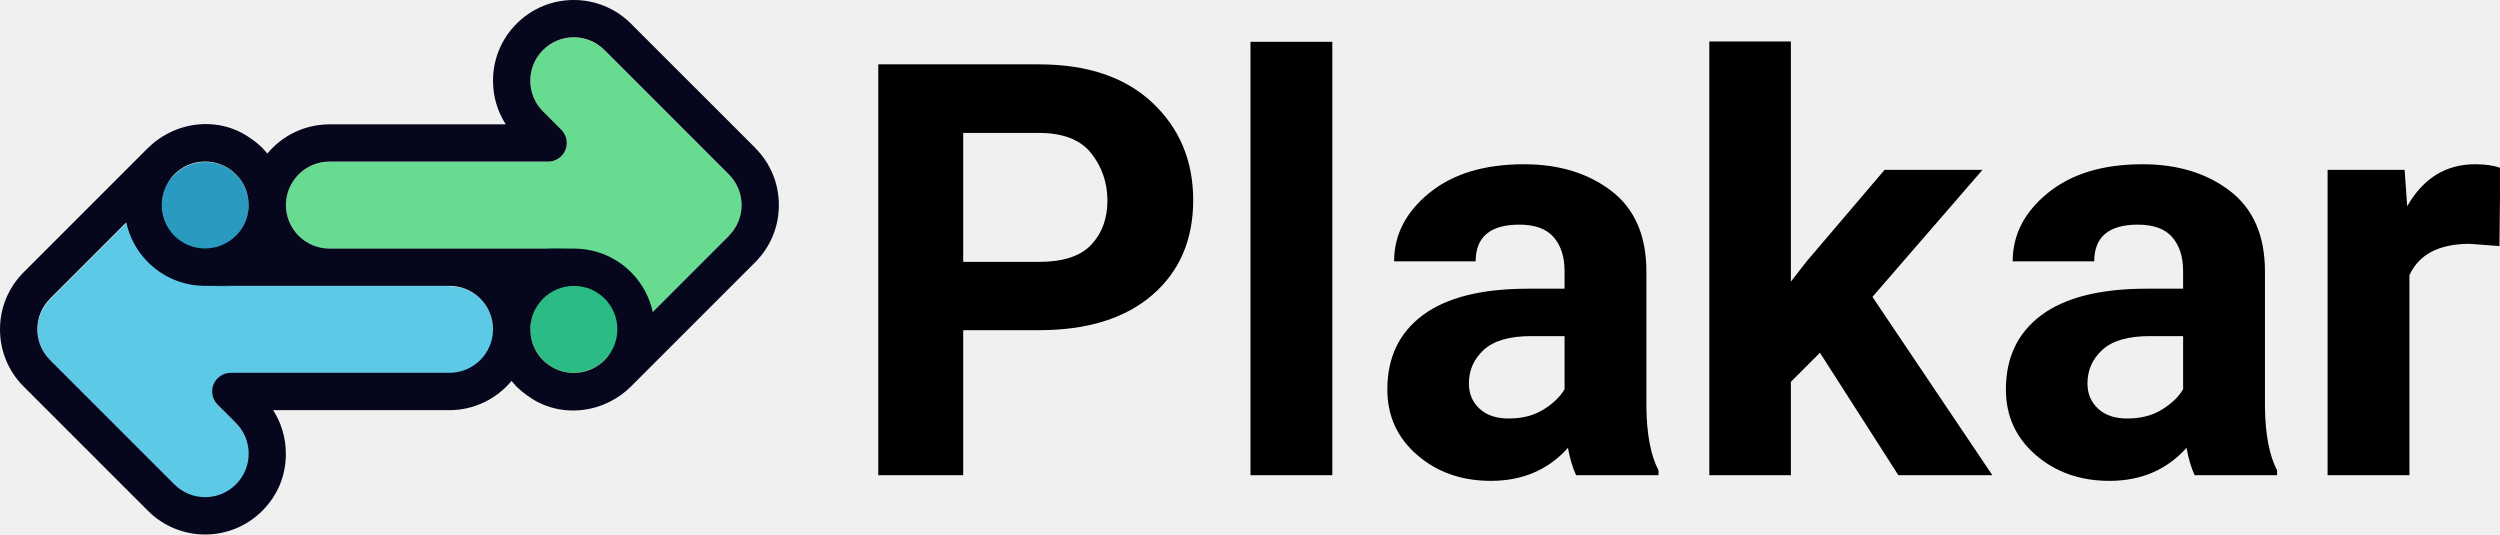
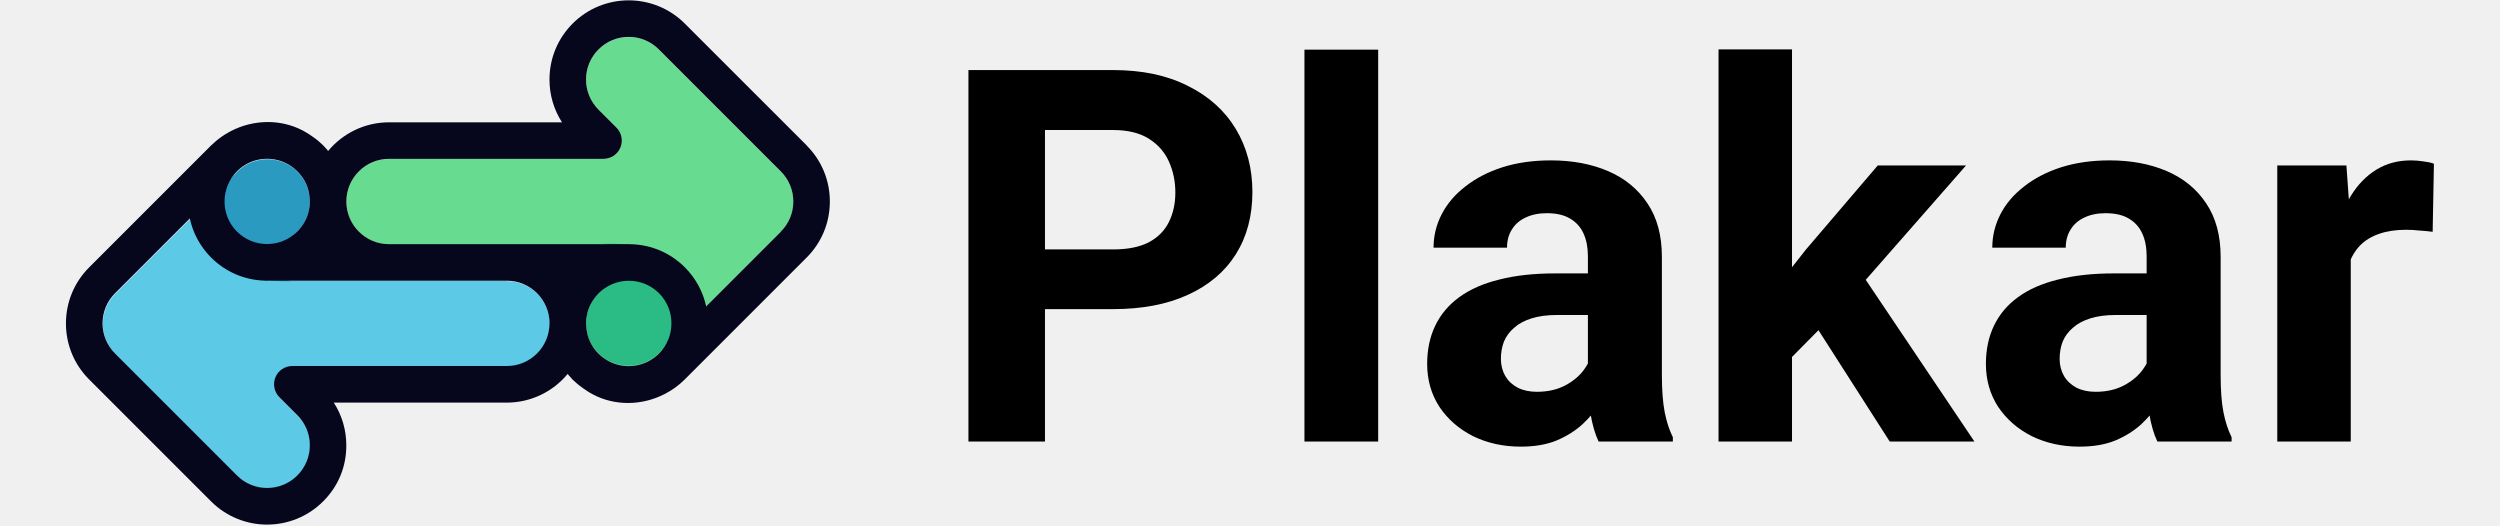
- <svg xmlns="http://www.w3.org/2000/svg" viewBox="79.185 187.905 276.852 59.191" version="1.1" id="svg7">
-   <defs id="defs7" />
-   <text xml:space="preserve" style="font-style:normal;font-variant:normal;font-weight:bold;font-stretch:normal;font-size:64px;font-family:Roboto;-inkscape-font-specification:'Roboto, Bold';font-variant-ligatures:normal;font-variant-caps:normal;font-variant-numeric:normal;font-variant-east-asian:normal;text-align:start;writing-mode:lr-tb;direction:ltr;text-anchor:start;fill:#000000" x="172.381" y="240.533" id="text7">
-     <tspan id="tspan7" x="172.381" y="240.533" style="font-style:normal;font-variant:normal;font-weight:bold;font-stretch:normal;font-size:64px;font-family:Roboto;-inkscape-font-specification:'Roboto, Bold';font-variant-ligatures:normal;font-variant-caps:normal;font-variant-numeric:normal;font-variant-east-asian:normal;fill:#000000">Plakar</tspan>
-   </text>
-   <svg id="_8888_2" viewBox="0 0.001 125.2 85.919" height="59.191" width="86.252" y="257.905" x="149.185" preserveAspectRatio="xMinYMin" style="display:inline;overflow:visible" version="1.1">
-     <path id="_8888_1-2" class="cls-1" d="m -29.339,-55.649 h -35.16 c -1.21,0 -2.31,-0.73 -2.77,-1.85 -0.46,-1.12 -0.21,-2.41 0.65,-3.27 l 2.94,-2.94 c 0.18,-0.18 0.35,-0.38 0.52,-0.58 v 0 c 0,0 0,0 0,0 0.16,-0.2 0.3,-0.4 0.44,-0.61 0,0 0,0 0,0 0.05,-0.08 0.09,-0.15 0.14,-0.23 0,0 0,0 0,0 0.2,-0.35 0.37,-0.71 0.51,-1.08 0,0 0,0 0,0 0.04,-0.1 0.08,-0.2 0.11,-0.3 0.04,-0.12 0.07,-0.24 0.1,-0.36 0,0 0,0 0,0 0,0 0,0 0,0 0.07,-0.27 0.12,-0.54 0.16,-0.82 v 0 c 0,0 0,0 0,0 0.02,-0.14 0.03,-0.27 0.04,-0.41 0,-0.08 0,-0.17 0.01,-0.25 v 0 c 0,-0.09 0.01,-0.19 0.01,-0.28 0,-0.03 0,-0.07 0,-0.1 v 0 c 0,-0.11 0,-0.22 -0.02,-0.33 v 0 c 0,-0.16 -0.02,-0.32 -0.05,-0.48 v 0 c -0.01,-0.09 -0.02,-0.17 -0.04,-0.25 -0.03,-0.19 -0.07,-0.37 -0.12,-0.55 v 0 c 0,0 0,-0.03 -0.01,-0.05 -0.06,-0.25 -0.14,-0.49 -0.23,-0.73 0,0 0,0 0,0 0,0 0,0 0,0 -0.07,-0.17 -0.14,-0.34 -0.22,-0.5 0,0 0,0 0,0 0,0 0,0 0,0 -0.05,-0.1 -0.09,-0.21 -0.15,-0.31 0,0 0,0 0,0 -0.07,-0.13 -0.15,-0.25 -0.23,-0.38 0,0 0,0 0,0 -0.05,-0.08 -0.11,-0.17 -0.16,-0.25 0,0 0,0 0,0 -0.08,-0.12 -0.17,-0.23 -0.26,-0.34 0,0 0,0 0,0 -0.07,-0.09 -0.14,-0.17 -0.22,-0.26 0,0 0,0 0,0 -0.08,-0.1 -0.17,-0.19 -0.26,-0.29 0,0 0,0 0,0 -0.02,-0.02 -0.04,-0.05 -0.06,-0.07 -0.07,-0.07 -0.16,-0.14 -0.23,-0.21 0,0 -0.02,-0.01 -0.02,-0.02 -0.08,-0.07 -0.16,-0.15 -0.24,-0.22 0,0 0,0 0,0 -0.09,-0.07 -0.18,-0.14 -0.27,-0.2 -0.02,-0.01 -0.04,-0.03 -0.05,-0.04 0,0 0,0 0,0 -1.35,-0.99 -2.98,-1.43 -4.58,-1.32 -0.02,0 -0.04,0 -0.06,0 -0.37,0.03 -0.74,0.09 -1.1,0.18 -0.05,0.01 -0.09,0.02 -0.14,0.03 -0.35,0.09 -0.69,0.21 -1.02,0.35 -0.05,0.02 -0.1,0.05 -0.16,0.07 -0.33,0.15 -0.65,0.33 -0.96,0.54 -0.04,0.03 -0.07,0.06 -0.11,0.08 -0.32,0.23 -0.63,0.47 -0.91,0.76 l -19.99,19.99 c -1.32,1.32 -2.05,3.07 -2.05,4.94 0,1.87 0.73,3.62 2.05,4.94 l 19.99,19.99 c 2.73,2.72 7.16,2.73 9.88,0 1.32,-1.32 2.05,-3.07 2.05,-4.94 0,-1.87 -0.73,-3.62 -2.05,-4.94 l -2.94,-2.94 c -0.86,-0.86 -1.12,-2.15 -0.65,-3.27 0.46,-1.12 1.56,-1.85 2.77,-1.85 h 35.16 c 3.85,0 6.99,-3.13 6.99,-6.99 0,-3.86 -3.13,-6.99 -6.99,-6.99 z" style="fill:#5cc9e6" />
-     <path id="path1" class="cls-3" d="m -64.509,-55.649 c -1.55,0 -2.9,-1.19 -3,-2.85 -0.05,-0.87 0.32,-1.71 0.94,-2.33 l 2.88,-2.88 c 0.18,-0.18 0.35,-0.38 0.52,-0.58 0,0 0,0 0,0 0.16,-0.2 0.3,-0.4 0.44,-0.61 0,0 0,0 0,0 0.05,-0.08 0.09,-0.15 0.14,-0.23 0,0 0,0 0,0 0.2,-0.35 0.37,-0.71 0.51,-1.08 0,0 0,0 0,0 0.04,-0.1 0.08,-0.2 0.11,-0.3 0.04,-0.12 0.07,-0.24 0.1,-0.36 0,0 0,0 0,0 0,0 0,0 0,0 0.07,-0.27 0.12,-0.54 0.16,-0.82 v 0 c 0,0 0,0 0,0 0.02,-0.14 0.03,-0.27 0.04,-0.41 0,-0.08 0,-0.17 0.01,-0.25 v 0 c 0,-0.09 0.01,-0.19 0.01,-0.28 0,-0.03 0,-0.07 0,-0.1 0,-0.11 0,-0.22 -0.02,-0.33 0,-0.16 -0.02,-0.32 -0.05,-0.48 v 0 c -0.01,-0.09 -0.02,-0.17 -0.04,-0.25 -0.03,-0.19 -0.07,-0.37 -0.12,-0.55 v 0 c 0,0 0,-0.03 -0.01,-0.05 -0.06,-0.25 -0.14,-0.49 -0.23,-0.73 0,0 0,0 0,0 0,0 0,0 0,0 -0.07,-0.17 -0.14,-0.34 -0.22,-0.5 0,0 0,0 0,0 0,0 0,0 0,0 -0.05,-0.1 -0.09,-0.21 -0.15,-0.31 0,0 0,0 0,0 -0.07,-0.13 -0.15,-0.25 -0.23,-0.38 0,0 0,0 0,0 -0.05,-0.08 -0.11,-0.17 -0.16,-0.25 0,0 0,0 0,0 -0.08,-0.12 -0.17,-0.23 -0.26,-0.34 0,0 0,0 0,0 -0.07,-0.09 -0.14,-0.17 -0.22,-0.26 0,0 0,0 0,0 -0.08,-0.1 -0.17,-0.19 -0.26,-0.29 0,0 0,0 0,0 -0.02,-0.02 -0.04,-0.05 -0.06,-0.07 -0.07,-0.07 -0.16,-0.14 -0.23,-0.21 0,0 -0.02,-0.01 -0.02,-0.02 -0.08,-0.07 -0.16,-0.15 -0.24,-0.22 0,0 0,0 0,0 -0.09,-0.07 -0.18,-0.14 -0.27,-0.2 -0.02,-0.01 -0.04,-0.03 -0.05,-0.04 0,0 0,0 0,0 -1.35,-0.99 -2.98,-1.43 -4.58,-1.32 -0.02,0 -0.04,0 -0.06,0 -0.37,0.03 -0.74,0.09 -1.1,0.18 -0.05,0.01 -0.09,0.02 -0.14,0.03 -0.35,0.09 -0.69,0.21 -1.02,0.35 -0.05,0.02 -0.1,0.05 -0.16,0.07 -0.33,0.15 -0.65,0.33 -0.96,0.54 -0.04,0.03 -0.07,0.06 -0.11,0.08 -0.32,0.23 -0.63,0.47 -0.91,0.76 v 0 c -6.62,6.62 -1.93,17.95 7.43,17.95 h 1.63 z" style="fill:#2b9ac1" />
-     <path id="path2" class="cls-4" d="m 17.611,-68.629 c 0,1.87 -0.73,3.62 -2.05,4.94 l -12.25,12.25 -7.75,7.75 c -1.32,1.32 -3.08,2.05 -4.94,2.05 -1.86,0 -3.62,-0.73 -4.94,-2.05 -1.32,-1.32 -2.05,-3.08 -2.05,-4.94 0,-1.86 0.73,-3.62 2.05,-4.94 l 2.94,-2.94 c 0.86,-0.86 1.11,-2.15 0.65,-3.27 -0.46,-1.12 -1.56,-1.85 -2.77,-1.85 h -35.16 c -3.85,0 -6.99,-3.13 -6.99,-6.99 0,-3.86 3.13,-6.99 6.99,-6.99 h 35.16 c 1.21,0 2.31,-0.73 2.77,-1.85 0.46,-1.12 0.21,-2.41 -0.65,-3.27 l -2.94,-2.94 c -1.32,-1.32 -2.05,-3.08 -2.05,-4.94 0,-1.86 0.73,-3.62 2.05,-4.94 1.32,-1.32 3.08,-2.05 4.94,-2.05 1.86,0 3.62,0.73 4.94,2.05 l 7.75,7.75 12.25,12.25 c 1.32,1.32 2.05,3.08 2.05,4.94 z" style="fill:#67db90" />
-     <path id="path3" class="cls-2" d="m -13.489,-61.649 c 1.55,0 2.9,1.19 3,2.85 0.05,0.87 -0.32,1.71 -0.94,2.33 l -2.88,2.88 c -0.18,0.18 -0.35,0.38 -0.52,0.58 0,0 0,0 0,0 -0.16,0.2 -0.3,0.4 -0.44,0.61 0,0 0,0 0,0 -0.05,0.08 -0.09,0.15 -0.14,0.23 0,0 0,0 0,0 -0.2,0.35 -0.37,0.71 -0.51,1.08 0,0 0,0 0,0 -0.04,0.1 -0.08,0.2 -0.11,0.3 -0.04,0.12 -0.07,0.24 -0.1,0.36 0,0 0,0 0,0 0,0 0,0 0,0 -0.07,0.27 -0.12,0.54 -0.16,0.82 v 0 c 0,0 0,0 0,0 -0.02,0.14 -0.03,0.27 -0.04,0.41 0,0.08 0,0.17 -0.01,0.25 v 0 c 0,0.09 -0.01,0.19 -0.01,0.28 0,0.03 0,0.07 0,0.1 0,0.11 0,0.22 0.02,0.33 0,0.16 0.02,0.32 0.05,0.48 v 0 c 0.01,0.09 0.02,0.17 0.04,0.25 0.03,0.19 0.07,0.37 0.12,0.55 v 0 c 0,0 0,0.03 0.01,0.05 0.06,0.25 0.14,0.49 0.23,0.73 0,0 0,0 0,0 0,0 0,0 0,0 0.07,0.17 0.14,0.34 0.22,0.5 0,0 0,0 0,0 0,0 0,0 0,0 0.05,0.1 0.09,0.21 0.15,0.31 0,0 0,0 0,0 0.07,0.13 0.15,0.25 0.23,0.38 0,0 0,0 0,0 0.05,0.08 0.11,0.17 0.16,0.25 0,0 0,0 0,0 0.08,0.12 0.17,0.23 0.26,0.34 0,0 0,0 0,0 0.07,0.09 0.14,0.17 0.22,0.26 0,0 0,0 0,0 0.08,0.1 0.17,0.19 0.26,0.29 0,0 0,0 0,0 0.02,0.02 0.04,0.05 0.06,0.07 0.07,0.07 0.16,0.14 0.23,0.21 0,0 0.02,0.01 0.02,0.02 0.08,0.07 0.16,0.15 0.24,0.22 0,0 0,0 0,0 0.09,0.07 0.18,0.14 0.27,0.2 0.02,0.01 0.04,0.03 0.05,0.04 0,0 0,0 0,0 1.35,0.99 2.98,1.43 4.58,1.32 0.02,0 0.04,0 0.06,0 0.37,-0.03 0.74,-0.09 1.1,-0.18 0.05,-0.01 0.09,-0.02 0.14,-0.03 0.35,-0.09 0.69,-0.21 1.02,-0.35 0.05,-0.02 0.1,-0.05 0.16,-0.07 0.33,-0.15 0.65,-0.33 0.96,-0.54 0.04,-0.03 0.07,-0.06 0.11,-0.08 0.32,-0.23 0.63,-0.47 0.91,-0.76 v 0 c 6.62,-6.62 1.93,-17.95 -7.43,-17.95 h -1.63 z" style="fill:#2abc84" />
-     <path id="path4" class="cls-5" d="m 19.811,-77.819 -20,-19.99 c -5.06,-5.06 -13.3,-5.07 -18.37,0 -2.45,2.45 -3.8,5.71 -3.8,9.18 0,2.52 0.71,4.93 2.05,7.01 h -28.34 c -4.01,0 -7.61,1.83 -9.99,4.7 -0.09,-0.1 -0.16,-0.21 -0.25,-0.31 -0.11,-0.13 -0.22,-0.25 -0.34,-0.37 -0.07,-0.08 -0.14,-0.16 -0.21,-0.23 -0.16,-0.16 -0.33,-0.3 -0.49,-0.45 -0.12,-0.11 -0.24,-0.22 -0.37,-0.33 -0.25,-0.21 -0.51,-0.4 -0.78,-0.59 -0.55,-0.4 -1.12,-0.77 -1.74,-1.09 -3.67,-1.91 -8.09,-1.79 -11.76,0.11 -0.13,0.06 -0.25,0.14 -0.37,0.21 -0.21,0.12 -0.41,0.24 -0.62,0.36 -0.15,0.09 -0.3,0.19 -0.44,0.29 -0.19,0.13 -0.37,0.26 -0.55,0.4 -0.13,0.1 -0.26,0.2 -0.39,0.31 -0.27,0.23 -0.54,0.47 -0.8,0.72 -0.02,0.02 -0.05,0.04 -0.07,0.06 l -19.99,19.99 c -2.45,2.45 -3.8,5.71 -3.8,9.18 0,3.47 1.35,6.73 3.8,9.18 l 19.99,19.99 c 2.53,2.53 5.86,3.8 9.18,3.8 3.32,0 6.65,-1.27 9.18,-3.8 2.53,-2.53 3.8,-5.71 3.8,-9.18 0,-2.52 -0.71,-4.93 -2.05,-7.01 h 28.34 c 4.01,0 7.61,-1.83 9.99,-4.7 0.08,0.1 0.16,0.2 0.25,0.3 0.11,0.13 0.23,0.26 0.35,0.39 0.07,0.07 0.13,0.15 0.2,0.23 0.15,0.15 0.32,0.29 0.48,0.43 0.13,0.12 0.25,0.24 0.39,0.35 0.24,0.2 0.49,0.39 0.75,0.57 0.56,0.41 1.14,0.79 1.76,1.11 1.78,0.93 3.74,1.38 5.71,1.38 2.07,0 4.13,-0.5 6.01,-1.47 1.18,-0.6 2.29,-1.39 3.28,-2.38 l 19.99,-19.99 c 2.45,-2.45 3.8,-5.71 3.8,-9.18 0,-3.47 -1.35,-6.73 -3.8,-9.18 z m -93.38,4.22 c 2.46,-2.47 6.32,-2.69 9.05,-0.7 0.11,0.08 0.23,0.16 0.33,0.25 0.08,0.07 0.16,0.15 0.24,0.22 0.11,0.1 0.22,0.2 0.33,0.31 0.09,0.09 0.17,0.19 0.26,0.29 0.08,0.09 0.15,0.18 0.23,0.27 0.09,0.11 0.17,0.23 0.26,0.34 0.06,0.08 0.11,0.17 0.17,0.26 0.08,0.12 0.16,0.25 0.23,0.38 0.06,0.1 0.1,0.21 0.15,0.31 0.08,0.17 0.15,0.33 0.22,0.5 0.07,0.18 0.13,0.35 0.18,0.54 0.02,0.08 0.04,0.16 0.06,0.24 0.04,0.18 0.08,0.35 0.11,0.53 0.02,0.09 0.03,0.18 0.04,0.27 0.02,0.16 0.03,0.32 0.05,0.48 0,0.11 0.01,0.22 0.02,0.33 0,0.13 0,0.26 0,0.38 0,0.13 0,0.27 -0.02,0.4 0,0.09 -0.02,0.17 -0.04,0.26 -0.04,0.28 -0.09,0.55 -0.16,0.82 -0.03,0.11 -0.05,0.22 -0.08,0.32 -0.04,0.12 -0.08,0.23 -0.12,0.35 -0.05,0.13 -0.09,0.25 -0.15,0.37 -0.04,0.1 -0.09,0.2 -0.14,0.29 -0.07,0.14 -0.14,0.28 -0.22,0.42 -0.05,0.08 -0.09,0.16 -0.14,0.23 -0.1,0.16 -0.22,0.32 -0.34,0.48 -0.04,0.05 -0.07,0.1 -0.11,0.14 -0.17,0.21 -0.34,0.41 -0.53,0.6 -1.31,1.3 -3.04,2.03 -4.88,2.05 -0.05,0 -0.1,0 -0.15,0 -1.84,-0.02 -3.56,-0.75 -4.86,-2.04 -2.72,-2.72 -2.72,-7.16 0.02,-9.9 z m 51.21,24.96 c -0.02,3.84 -3.14,6.96 -6.99,6.96 h -35.16 c -1.21,0 -2.31,0.73 -2.77,1.85 -0.46,1.12 -0.21,2.41 0.65,3.27 l 2.94,2.94 c 1.32,1.32 2.05,3.08 2.05,4.94 0,1.86 -0.73,3.62 -2.05,4.94 -2.73,2.73 -7.16,2.73 -9.88,0 l -19.99,-19.99 c -1.32,-1.32 -2.05,-3.07 -2.05,-4.94 0,-1.87 0.73,-3.62 2.05,-4.94 l 12.25,-12.25 c 0.51,2.34 1.67,4.58 3.49,6.4 2.36,2.36 5.48,3.7 8.81,3.79 0.08,0 0.17,0.01 0.25,0.01 h 0.13 c 0.07,0 0.15,0 0.22,-0.01 h 3.77 c 0,0 0.09,0.01 0.14,0.01 h 35.16 c 3.85,0 6.98,3.13 6.99,6.97 0,0.01 0,0.02 0,0.03 0,0 0,0 0,0.01 z m 17.93,4.93 c -0.24,0.24 -0.49,0.45 -0.76,0.65 -0.06,0.05 -0.12,0.09 -0.19,0.14 -0.24,0.17 -0.49,0.32 -0.75,0.46 -0.13,0.07 -0.27,0.13 -0.4,0.19 -0.1,0.05 -0.2,0.09 -0.31,0.13 -0.8,0.31 -1.66,0.48 -2.54,0.48 -1.5,0 -2.93,-0.48 -4.12,-1.35 -0.11,-0.08 -0.22,-0.16 -0.32,-0.24 -0.09,-0.08 -0.18,-0.16 -0.27,-0.24 -0.1,-0.09 -0.2,-0.18 -0.29,-0.27 -0.1,-0.1 -0.19,-0.21 -0.29,-0.32 -0.07,-0.08 -0.14,-0.16 -0.2,-0.24 -0.09,-0.12 -0.18,-0.24 -0.27,-0.36 -0.05,-0.08 -0.1,-0.16 -0.15,-0.24 -0.08,-0.13 -0.16,-0.26 -0.24,-0.4 -0.05,-0.09 -0.09,-0.19 -0.14,-0.29 -0.08,-0.17 -0.16,-0.35 -0.23,-0.53 -0.07,-0.17 -0.13,-0.35 -0.18,-0.53 -0.02,-0.08 -0.04,-0.16 -0.06,-0.25 -0.04,-0.18 -0.08,-0.35 -0.11,-0.53 -0.02,-0.09 -0.03,-0.18 -0.04,-0.27 -0.02,-0.16 -0.04,-0.32 -0.05,-0.48 0,-0.11 -0.01,-0.22 -0.02,-0.33 0,-0.13 0,-0.26 0,-0.39 0,-0.13 0,-0.26 0.02,-0.39 0,-0.1 0.03,-0.19 0.04,-0.29 0.04,-0.26 0.09,-0.52 0.15,-0.77 0.03,-0.11 0.06,-0.23 0.09,-0.34 0.04,-0.11 0.08,-0.22 0.12,-0.34 0.05,-0.13 0.1,-0.26 0.15,-0.38 0.04,-0.1 0.09,-0.19 0.14,-0.29 0.07,-0.14 0.15,-0.28 0.23,-0.42 0.05,-0.08 0.09,-0.16 0.14,-0.23 0.1,-0.16 0.21,-0.32 0.33,-0.47 0.04,-0.05 0.07,-0.1 0.12,-0.16 0.16,-0.2 0.34,-0.4 0.52,-0.59 l 0.02,-0.02 c 1.3,-1.3 3.03,-2.02 4.87,-2.04 0.05,0 0.1,0 0.15,0 1.84,0.02 3.56,0.75 4.86,2.04 2.72,2.72 2.72,7.16 -0.02,9.9 z m 20,-19.99 -12.25,12.25 c -0.51,-2.34 -1.67,-4.58 -3.49,-6.4 -2.36,-2.36 -5.48,-3.7 -8.81,-3.79 -0.08,0 -0.17,-0.01 -0.25,-0.01 h -0.13 c 0,0 0,0 -0.01,0 v 0 c 0,0 -4.13,0 -4.13,0 h -35.16 c -3.85,0 -6.99,-3.13 -6.99,-6.99 0,0 0,-0.01 0,-0.02 0,0 0,0 0,0 0.01,-3.84 3.14,-6.97 6.99,-6.97 h 35.16 c 1.21,0 2.31,-0.73 2.77,-1.85 0.46,-1.12 0.21,-2.41 -0.65,-3.27 l -2.94,-2.94 c -1.32,-1.32 -2.05,-3.08 -2.05,-4.94 0,-1.86 0.73,-3.62 2.05,-4.94 1.32,-1.32 3.08,-2.05 4.94,-2.05 1.86,0 3.62,0.73 4.94,2.05 l 19.99,19.99 c 1.32,1.32 2.05,3.08 2.05,4.94 0,1.86 -0.73,3.62 -2.05,4.94 z" style="display:inline;fill:#06061d" />
-   </svg>
+ <svg xmlns="http://www.w3.org/2000/svg" width="176" height="37" viewBox="0 0 1550 344" fill="none">
+   <g clip-path="url(#clip0_3277_429)">
+     <path d="M288.618 183.772H148.203C143.37 183.772 138.977 180.856 137.14 176.384C135.303 171.911 136.302 166.759 139.736 163.325L151.477 151.583C152.196 150.864 152.875 150.066 153.554 149.267C154.193 148.468 154.752 147.67 155.311 146.831C155.511 146.511 155.671 146.232 155.87 145.912C156.669 144.515 157.348 143.077 157.907 141.599C158.067 141.2 158.227 140.801 158.346 140.401C158.506 139.922 158.626 139.443 158.746 138.964C159.025 137.885 159.225 136.807 159.385 135.689C159.465 135.13 159.505 134.61 159.544 134.051C159.544 133.732 159.544 133.372 159.584 133.053C159.584 132.694 159.624 132.294 159.624 131.935C159.624 131.815 159.624 131.655 159.624 131.535C159.624 131.096 159.624 130.657 159.544 130.218C159.544 129.579 159.465 128.94 159.345 128.301C159.305 127.941 159.265 127.622 159.185 127.302C159.065 126.543 158.906 125.825 158.706 125.106C158.706 125.106 158.706 124.986 158.666 124.906C158.426 123.908 158.107 122.949 157.747 121.991C157.468 121.312 157.188 120.633 156.869 119.994C156.669 119.595 156.509 119.155 156.27 118.756C155.99 118.237 155.671 117.757 155.351 117.238C155.152 116.919 154.912 116.559 154.712 116.24C154.393 115.761 154.033 115.321 153.674 114.882C153.394 114.523 153.115 114.203 152.795 113.844C152.476 113.444 152.116 113.085 151.757 112.686C151.677 112.606 151.597 112.486 151.517 112.406C151.238 112.126 150.878 111.847 150.599 111.567C150.599 111.567 150.519 111.527 150.519 111.488C150.199 111.208 149.88 110.888 149.56 110.609C149.201 110.329 148.842 110.05 148.482 109.81C148.402 109.77 148.322 109.69 148.283 109.65C142.891 105.697 136.382 103.94 129.992 104.379C129.912 104.379 129.832 104.379 129.752 104.379C128.275 104.499 126.797 104.738 125.359 105.098C125.16 105.138 125 105.178 124.8 105.218C123.402 105.577 122.045 106.056 120.727 106.615C120.527 106.695 120.327 106.815 120.088 106.895C118.77 107.494 117.492 108.213 116.254 109.051C116.094 109.171 115.974 109.291 115.814 109.371C114.537 110.289 113.299 111.248 112.18 112.406L32.348 192.238C27.076 197.51 24.161 204.499 24.161 211.967C24.161 219.435 27.076 226.424 32.348 231.695L112.18 311.527C123.083 322.39 140.775 322.43 151.637 311.527C156.909 306.256 159.824 299.267 159.824 291.799C159.824 284.331 156.909 277.342 151.637 272.071L139.896 260.329C136.461 256.895 135.423 251.743 137.3 247.27C139.137 242.797 143.53 239.882 148.362 239.882H288.778C304.153 239.882 316.693 227.382 316.693 211.967C316.693 196.551 304.193 184.051 288.778 184.051L288.618 183.772Z" fill="#5CC9E6" />
+     <path d="M148.163 183.772C141.973 183.772 136.581 179.019 136.182 172.39C135.982 168.916 137.46 165.561 139.936 163.085L151.438 151.583C152.156 150.865 152.835 150.066 153.514 149.267C154.153 148.468 154.712 147.67 155.271 146.831C155.471 146.511 155.631 146.232 155.831 145.912C156.629 144.515 157.308 143.077 157.867 141.599C158.027 141.2 158.187 140.801 158.307 140.401C158.466 139.922 158.586 139.443 158.706 138.964C158.986 137.885 159.185 136.807 159.345 135.689C159.425 135.13 159.465 134.611 159.505 134.051C159.505 133.732 159.505 133.372 159.545 133.053C159.545 132.694 159.585 132.294 159.585 131.935C159.585 131.815 159.585 131.655 159.585 131.535C159.585 131.096 159.585 130.657 159.505 130.218C159.505 129.579 159.425 128.94 159.305 128.301C159.265 127.941 159.225 127.622 159.145 127.302C159.025 126.543 158.866 125.825 158.666 125.106C158.666 125.106 158.666 124.986 158.626 124.906C158.386 123.908 158.067 122.949 157.708 121.991C157.428 121.312 157.148 120.633 156.829 119.994C156.629 119.595 156.47 119.155 156.23 118.756C155.95 118.237 155.631 117.757 155.311 117.238C155.112 116.919 154.872 116.559 154.672 116.24C154.353 115.761 153.993 115.321 153.634 114.882C153.355 114.523 153.075 114.203 152.755 113.844C152.436 113.444 152.077 113.085 151.717 112.686C151.637 112.606 151.557 112.486 151.478 112.406C151.198 112.126 150.839 111.847 150.559 111.567C150.559 111.567 150.479 111.527 150.479 111.488C150.16 111.208 149.84 110.888 149.521 110.609C149.161 110.329 148.802 110.05 148.442 109.81C148.362 109.77 148.283 109.69 148.243 109.65C142.851 105.697 136.342 103.94 129.952 104.379C129.872 104.379 129.792 104.379 129.712 104.379C128.235 104.499 126.757 104.738 125.319 105.098C125.12 105.138 124.96 105.178 124.76 105.218C123.362 105.577 122.005 106.056 120.687 106.615C120.487 106.695 120.287 106.815 120.048 106.895C118.73 107.494 117.452 108.213 116.214 109.051C116.054 109.171 115.934 109.291 115.775 109.371C114.497 110.289 113.259 111.248 112.14 112.406C85.703 138.844 104.433 184.091 141.813 184.091H148.323L148.163 183.772Z" fill="#2B9AC1" />
+     <path d="M476.118 131.935C476.118 139.403 473.203 146.392 467.931 151.663L419.01 200.585L388.059 231.535C382.788 236.807 375.759 239.722 368.331 239.722C360.903 239.722 353.874 236.807 348.602 231.535C343.331 226.264 340.415 219.235 340.415 211.807C340.415 204.379 343.331 197.35 348.602 192.078L360.343 180.337C363.778 176.903 364.776 171.751 362.939 167.278C361.102 162.805 356.709 159.89 351.877 159.89H211.462C196.086 159.89 183.546 147.39 183.546 131.975C183.546 116.559 196.046 104.059 211.462 104.059H351.877C356.709 104.059 361.102 101.144 362.939 96.671C364.776 92.198 363.778 87.046 360.343 83.612L348.602 71.871C343.331 66.599 340.415 59.571 340.415 52.142C340.415 44.714 343.331 37.685 348.602 32.414C353.874 27.142 360.903 24.227 368.331 24.227C375.759 24.227 382.788 27.142 388.059 32.414L419.01 63.364L467.931 112.286C473.203 117.558 476.118 124.586 476.118 132.015V131.935Z" fill="#67DB90" />
+     <path d="M351.917 159.81C358.107 159.81 363.498 164.563 363.898 171.192C364.097 174.666 362.62 178.021 360.144 180.497L348.642 191.999C347.923 192.718 347.244 193.516 346.565 194.315C345.926 195.114 345.367 195.912 344.808 196.751C344.609 197.071 344.449 197.35 344.249 197.67C343.45 199.067 342.771 200.505 342.212 201.983C342.053 202.382 341.893 202.781 341.773 203.181C341.613 203.66 341.494 204.139 341.374 204.619C341.094 205.697 340.894 206.775 340.735 207.893C340.655 208.452 340.615 208.972 340.575 209.531C340.575 209.85 340.575 210.21 340.535 210.529C340.535 210.888 340.495 211.288 340.495 211.647C340.495 211.767 340.495 211.927 340.495 212.047C340.495 212.486 340.495 212.925 340.575 213.365C340.575 214.003 340.655 214.642 340.775 215.281C340.815 215.641 340.855 215.96 340.934 216.28C341.054 217.039 341.214 217.757 341.414 218.476C341.414 218.476 341.414 218.596 341.454 218.676C341.693 219.674 342.013 220.633 342.372 221.591C342.652 222.27 342.931 222.949 343.251 223.588C343.45 223.988 343.61 224.427 343.85 224.826C344.129 225.345 344.449 225.825 344.768 226.344C344.968 226.663 345.208 227.023 345.407 227.342C345.727 227.821 346.086 228.261 346.446 228.7C346.725 229.059 347.005 229.379 347.324 229.738C347.644 230.138 348.003 230.497 348.363 230.896C348.442 230.976 348.522 231.096 348.602 231.176C348.882 231.456 349.241 231.735 349.521 232.015C349.521 232.015 349.601 232.055 349.601 232.095C349.92 232.374 350.24 232.694 350.559 232.973C350.918 233.253 351.278 233.532 351.637 233.772C351.717 233.812 351.797 233.892 351.837 233.932C357.228 237.885 363.738 239.642 370.128 239.203C370.208 239.203 370.287 239.203 370.367 239.203C371.845 239.083 373.323 238.844 374.76 238.484C374.96 238.444 375.12 238.404 375.319 238.365C376.717 238.005 378.075 237.526 379.393 236.967C379.593 236.887 379.792 236.767 380.032 236.687C381.35 236.088 382.628 235.369 383.866 234.531C384.025 234.411 384.145 234.291 384.305 234.211C385.583 233.293 386.821 232.334 387.939 231.176C414.377 204.738 395.647 159.491 358.267 159.491H351.757L351.917 159.81Z" fill="#2ABC84" />
+     <path d="M484.904 95.234L405.032 15.401C384.824 -4.806 351.917 -4.846 331.669 15.401C321.885 25.186 316.494 38.205 316.494 52.062C316.494 62.126 319.329 71.751 324.681 80.058H211.502C195.487 80.058 181.11 87.366 171.605 98.828C171.246 98.428 170.966 97.989 170.607 97.59C170.168 97.07 169.728 96.591 169.249 96.112C168.97 95.793 168.69 95.473 168.411 95.194C167.772 94.555 167.093 93.995 166.454 93.396C165.974 92.957 165.495 92.518 164.976 92.079C163.978 91.24 162.939 90.481 161.861 89.722C159.665 88.125 157.388 86.647 154.912 85.369C140.256 77.741 122.604 78.221 107.947 85.808C107.428 86.048 106.949 86.368 106.47 86.647C105.631 87.126 104.832 87.606 103.994 88.085C103.395 88.444 102.796 88.844 102.236 89.243C101.478 89.762 100.759 90.281 100.04 90.841C99.521 91.24 99.002 91.639 98.482 92.079C97.404 92.997 96.326 93.956 95.287 94.954C95.208 95.034 95.088 95.114 95.008 95.194L15.176 175.026C5.391 184.81 0 197.829 0 211.687C0 225.545 5.391 238.564 15.176 248.348L95.008 328.181C105.112 338.285 118.411 343.356 131.669 343.356C144.928 343.356 158.227 338.285 168.331 328.181C178.434 318.077 183.506 305.377 183.506 291.519C183.506 281.455 180.671 271.831 175.319 263.524H288.498C304.513 263.524 318.89 256.216 328.395 244.754C328.714 245.154 329.034 245.553 329.393 245.952C329.832 246.471 330.311 246.991 330.791 247.51C331.07 247.789 331.31 248.109 331.589 248.428C332.188 249.027 332.867 249.586 333.506 250.146C334.026 250.625 334.505 251.104 335.064 251.543C336.022 252.342 337.021 253.101 338.059 253.82C340.296 255.457 342.612 256.975 345.088 258.253C352.196 261.967 360.024 263.764 367.891 263.764C376.158 263.764 384.385 261.767 391.893 257.893C396.605 255.497 401.038 252.342 404.992 248.388L484.824 168.556C494.609 158.772 500 145.753 500 131.895C500 118.037 494.609 105.018 484.824 95.234H484.904ZM111.981 112.086C121.805 102.222 137.22 101.344 148.123 109.291C148.562 109.61 149.042 109.93 149.441 110.289C149.76 110.569 150.08 110.888 150.399 111.168C150.839 111.567 151.278 111.967 151.717 112.406C152.077 112.765 152.396 113.165 152.756 113.564C153.075 113.924 153.355 114.283 153.674 114.642C154.034 115.082 154.353 115.561 154.712 116C154.952 116.32 155.152 116.679 155.391 117.039C155.711 117.518 156.03 118.037 156.31 118.556C156.549 118.955 156.709 119.395 156.909 119.794C157.228 120.473 157.508 121.112 157.788 121.791C158.067 122.51 158.307 123.189 158.506 123.947C158.586 124.267 158.666 124.586 158.746 124.906C158.906 125.625 159.065 126.304 159.185 127.023C159.265 127.382 159.305 127.741 159.345 128.101C159.425 128.74 159.465 129.379 159.545 130.018C159.545 130.457 159.585 130.896 159.625 131.336C159.625 131.855 159.625 132.374 159.625 132.853C159.625 133.372 159.625 133.932 159.545 134.451C159.545 134.81 159.465 135.13 159.385 135.489C159.225 136.607 159.026 137.686 158.746 138.764C158.626 139.203 158.546 139.642 158.426 140.042C158.267 140.521 158.107 140.96 157.947 141.44C157.748 141.959 157.588 142.438 157.348 142.917C157.188 143.317 156.989 143.716 156.789 144.075C156.51 144.634 156.23 145.193 155.911 145.753C155.711 146.072 155.551 146.392 155.351 146.671C154.952 147.31 154.473 147.949 153.994 148.588C153.834 148.788 153.714 148.987 153.554 149.147C152.875 149.986 152.196 150.785 151.438 151.543C146.206 156.735 139.297 159.65 131.949 159.73C131.749 159.73 131.55 159.73 131.35 159.73C124.002 159.65 117.133 156.735 111.941 151.583C101.078 140.721 101.078 122.989 112.021 112.047L111.981 112.086ZM316.494 211.767C316.414 227.102 303.954 239.562 288.578 239.562H148.163C143.331 239.562 138.938 242.478 137.101 246.951C135.264 251.424 136.262 256.575 139.696 260.01L151.438 271.751C156.709 277.023 159.625 284.051 159.625 291.479C159.625 298.908 156.709 305.936 151.438 311.208C140.535 322.11 122.843 322.11 111.981 311.208L32.149 231.376C26.877 226.104 23.962 219.115 23.962 211.647C23.962 204.179 26.877 197.19 32.149 191.919L81.07 142.997C83.107 152.342 87.74 161.288 95.008 168.556C104.433 177.981 116.893 183.332 130.192 183.692C130.511 183.692 130.871 183.732 131.19 183.732H131.709C131.989 183.732 132.308 183.732 132.588 183.692H147.644C147.644 183.692 148.003 183.732 148.203 183.732H288.618C303.994 183.732 316.494 196.232 316.534 211.567C316.534 211.607 316.534 211.647 316.534 211.687C316.534 211.687 316.534 211.687 316.534 211.727L316.494 211.767ZM388.099 231.455C387.141 232.414 386.142 233.253 385.064 234.051C384.824 234.251 384.585 234.411 384.305 234.61C383.347 235.289 382.348 235.888 381.31 236.447C380.791 236.727 380.232 236.967 379.712 237.206C379.313 237.406 378.914 237.566 378.474 237.725C375.28 238.963 371.845 239.642 368.331 239.642C362.34 239.642 356.629 237.725 351.877 234.251C351.438 233.932 350.998 233.612 350.599 233.293C350.24 232.973 349.88 232.654 349.521 232.334C349.121 231.975 348.722 231.615 348.363 231.256C347.963 230.856 347.604 230.417 347.204 229.978C346.925 229.658 346.645 229.339 346.406 229.019C346.046 228.54 345.687 228.061 345.327 227.582C345.128 227.262 344.928 226.943 344.728 226.623C344.409 226.104 344.089 225.585 343.77 225.026C343.57 224.666 343.411 224.267 343.211 223.868C342.891 223.189 342.572 222.47 342.292 221.751C342.013 221.072 341.773 220.353 341.573 219.634C341.494 219.315 341.414 218.995 341.334 218.636C341.174 217.917 341.014 217.238 340.895 216.519C340.815 216.16 340.775 215.801 340.735 215.441C340.655 214.802 340.575 214.163 340.535 213.524C340.535 213.085 340.495 212.646 340.455 212.206C340.455 211.687 340.455 211.168 340.455 210.649C340.455 210.13 340.455 209.61 340.535 209.091C340.535 208.692 340.655 208.332 340.695 207.933C340.855 206.895 341.054 205.856 341.294 204.858C341.414 204.419 341.534 203.94 341.653 203.5C341.813 203.061 341.973 202.622 342.133 202.142C342.332 201.623 342.532 201.104 342.732 200.625C342.891 200.225 343.091 199.866 343.291 199.467C343.57 198.908 343.89 198.348 344.209 197.789C344.409 197.47 344.569 197.15 344.768 196.871C345.168 196.232 345.607 195.593 346.086 194.994C346.246 194.794 346.366 194.594 346.565 194.355C347.204 193.556 347.923 192.757 348.642 191.999L348.722 191.919C353.914 186.727 360.823 183.852 368.171 183.772C368.371 183.772 368.57 183.772 368.77 183.772C376.118 183.852 382.987 186.767 388.179 191.919C399.042 202.781 399.042 220.513 388.099 231.455ZM467.971 151.623L419.049 200.545C417.013 191.2 412.38 182.254 405.112 174.986C395.687 165.561 383.227 160.209 369.928 159.85C369.609 159.85 369.249 159.81 368.93 159.81H368.411C368.411 159.81 368.41 159.81 368.371 159.81H351.877H211.462C196.086 159.81 183.546 147.31 183.546 131.895C183.546 131.895 183.546 131.855 183.546 131.815C183.586 116.479 196.086 103.979 211.462 103.979H351.877C356.709 103.979 361.102 101.064 362.939 96.591C364.776 92.118 363.778 86.967 360.343 83.532L348.602 71.791C343.331 66.519 340.415 59.491 340.415 52.062C340.415 44.634 343.331 37.606 348.602 32.334C353.874 27.062 360.903 24.147 368.331 24.147C375.759 24.147 382.788 27.062 388.059 32.334L467.891 112.166C473.163 117.438 476.078 124.467 476.078 131.895C476.078 139.323 473.163 146.352 467.891 151.623H467.971Z" fill="#06061D" />
+   </g>
+   <path d="M1495.47 147.725V289H1447.38V108.314H1492.63L1495.47 147.725ZM1549.91 107.146L1549.08 151.732C1546.74 151.398 1543.9 151.12 1540.56 150.897C1537.33 150.563 1534.38 150.396 1531.71 150.396C1524.92 150.396 1519.02 151.287 1514.01 153.068C1509.11 154.738 1504.99 157.243 1501.65 160.583C1498.42 163.923 1495.97 167.986 1494.3 172.773C1492.75 177.561 1491.85 183.016 1491.63 189.139L1481.95 186.133C1481.95 174.443 1483.12 163.7 1485.45 153.903C1487.79 143.995 1491.19 135.367 1495.64 128.02C1500.2 120.672 1505.77 114.994 1512.34 110.986C1518.91 106.979 1526.42 104.975 1534.88 104.975C1537.55 104.975 1540.28 105.197 1543.07 105.643C1545.85 105.977 1548.13 106.478 1549.91 107.146Z" fill="black" />
+   <path d="M1361.88 248.254V167.764C1361.88 161.975 1360.93 157.021 1359.04 152.901C1357.15 148.671 1354.2 145.387 1350.19 143.049C1346.29 140.711 1341.23 139.542 1334.99 139.542C1329.65 139.542 1325.03 140.488 1321.13 142.381C1317.24 144.162 1314.23 146.778 1312.12 150.229C1310 153.569 1308.94 157.521 1308.94 162.086H1260.85C1260.85 154.404 1262.63 147.112 1266.19 140.21C1269.75 133.308 1274.93 127.24 1281.72 122.008C1288.51 116.664 1296.58 112.489 1305.94 109.483C1315.4 106.478 1325.98 104.975 1337.67 104.975C1351.69 104.975 1364.16 107.312 1375.07 111.988C1385.98 116.664 1394.55 123.678 1400.79 133.029C1407.13 142.381 1410.31 154.07 1410.31 168.098V245.415C1410.31 255.323 1410.92 263.45 1412.14 269.796C1413.37 276.03 1415.15 281.485 1417.49 286.161V289H1368.89C1366.55 284.102 1364.77 277.979 1363.55 270.631C1362.44 263.172 1361.88 255.713 1361.88 248.254ZM1368.22 178.952L1368.56 206.172H1341.67C1335.33 206.172 1329.82 206.896 1325.14 208.343C1320.46 209.79 1316.62 211.85 1313.62 214.521C1310.61 217.082 1308.39 220.088 1306.94 223.539C1305.6 226.99 1304.93 230.775 1304.93 234.895C1304.93 239.014 1305.88 242.743 1307.77 246.083C1309.67 249.312 1312.39 251.872 1315.96 253.765C1319.52 255.546 1323.69 256.437 1328.48 256.437C1335.72 256.437 1342.01 254.989 1347.35 252.095C1352.69 249.2 1356.81 245.638 1359.71 241.407C1362.71 237.177 1364.27 233.169 1364.38 229.384L1377.08 249.757C1375.29 254.321 1372.84 259.053 1369.73 263.951C1366.72 268.85 1362.88 273.47 1358.21 277.812C1353.53 282.042 1347.91 285.549 1341.34 288.332C1334.77 291.004 1326.98 292.34 1317.96 292.34C1306.49 292.34 1296.08 290.058 1286.73 285.493C1277.49 280.817 1270.14 274.416 1264.69 266.289C1259.35 258.051 1256.67 248.699 1256.67 238.234C1256.67 228.771 1258.46 220.366 1262.02 213.019C1265.58 205.671 1270.81 199.492 1277.71 194.482C1284.73 189.361 1293.47 185.521 1303.93 182.96C1314.4 180.288 1326.53 178.952 1340.34 178.952H1368.22Z" fill="black" />
+   <path d="M1129.76 32.333V289H1081.67V32.333H1129.76ZM1243.65 108.314L1165.16 197.822L1123.08 240.405L1105.55 205.671L1138.94 163.255L1185.87 108.314H1243.65ZM1193.72 289L1140.28 205.504L1173.51 176.447L1249.16 289H1193.72Z" fill="black" />
+   <path d="M996.166 248.254V167.764C996.166 161.975 995.22 157.021 993.327 152.901C991.435 148.671 988.484 145.387 984.477 143.049C980.58 140.711 975.515 139.542 969.28 139.542C963.937 139.542 959.316 140.488 955.42 142.381C951.523 144.162 948.518 146.778 946.402 150.229C944.287 153.569 943.229 157.521 943.229 162.086H895.136C895.136 154.404 896.917 147.112 900.479 140.21C904.042 133.308 909.219 127.24 916.01 122.008C922.801 116.664 930.872 112.489 940.224 109.483C949.687 106.478 960.263 104.975 971.952 104.975C985.979 104.975 998.448 107.312 1009.36 111.988C1020.27 116.664 1028.84 123.678 1035.08 133.029C1041.42 142.381 1044.59 154.07 1044.59 168.098V245.415C1044.59 255.323 1045.21 263.45 1046.43 269.796C1047.66 276.03 1049.44 281.485 1051.77 286.161V289H1003.18C1000.84 284.102 999.061 277.979 997.836 270.631C996.723 263.172 996.166 255.713 996.166 248.254ZM1002.51 178.952L1002.85 206.172H975.96C969.614 206.172 964.104 206.896 959.428 208.343C954.752 209.79 950.911 211.85 947.905 214.521C944.899 217.082 942.673 220.088 941.226 223.539C939.89 226.99 939.222 230.775 939.222 234.895C939.222 239.014 940.168 242.743 942.061 246.083C943.953 249.312 946.681 251.872 950.243 253.765C953.806 255.546 957.98 256.437 962.768 256.437C970.004 256.437 976.294 254.989 981.638 252.095C986.981 249.2 991.101 245.638 993.995 241.407C997.001 237.177 998.56 233.169 998.671 229.384L1011.36 249.757C1009.58 254.321 1007.13 259.053 1004.01 263.951C1001.01 268.85 997.168 273.47 992.492 277.812C987.816 282.042 982.194 285.549 975.626 288.332C969.058 291.004 961.265 292.34 952.247 292.34C940.78 292.34 930.371 290.058 921.02 285.493C911.779 280.817 904.432 274.416 898.977 266.289C893.633 258.051 890.961 248.699 890.961 238.234C890.961 228.771 892.742 220.366 896.305 213.019C899.867 205.671 905.1 199.492 912.002 194.482C919.016 189.361 927.755 185.521 938.22 182.96C948.685 180.288 960.819 178.952 974.624 178.952H1002.51Z" fill="black" />
+   <path d="M858.898 32.5V289H810.638V32.5H858.898Z" fill="black" />
+   <path d="M685.394 202.331H623.439V163.255H685.394C694.968 163.255 702.761 161.696 708.772 158.579C714.784 155.351 719.182 150.897 721.965 145.22C724.748 139.542 726.14 133.141 726.14 126.016C726.14 118.779 724.748 112.044 721.965 105.81C719.182 99.575 714.784 94.565 708.772 90.78C702.761 86.995 694.968 85.103 685.394 85.103H640.807V289H590.709V45.859H685.394C704.431 45.859 720.74 49.31 734.322 56.213C748.016 63.004 758.48 72.411 765.717 84.435C772.953 96.458 776.571 110.207 776.571 125.682C776.571 141.379 772.953 154.961 765.717 166.428C758.48 177.895 748.016 186.745 734.322 192.979C720.74 199.214 704.431 202.331 685.394 202.331Z" fill="black" />
+   <defs>
+     <clipPath id="clip0_3277_429">
+       <rect width="500" height="343.126" fill="white" transform="translate(0 0.230469)" />
+     </clipPath>
+   </defs>
</svg>
